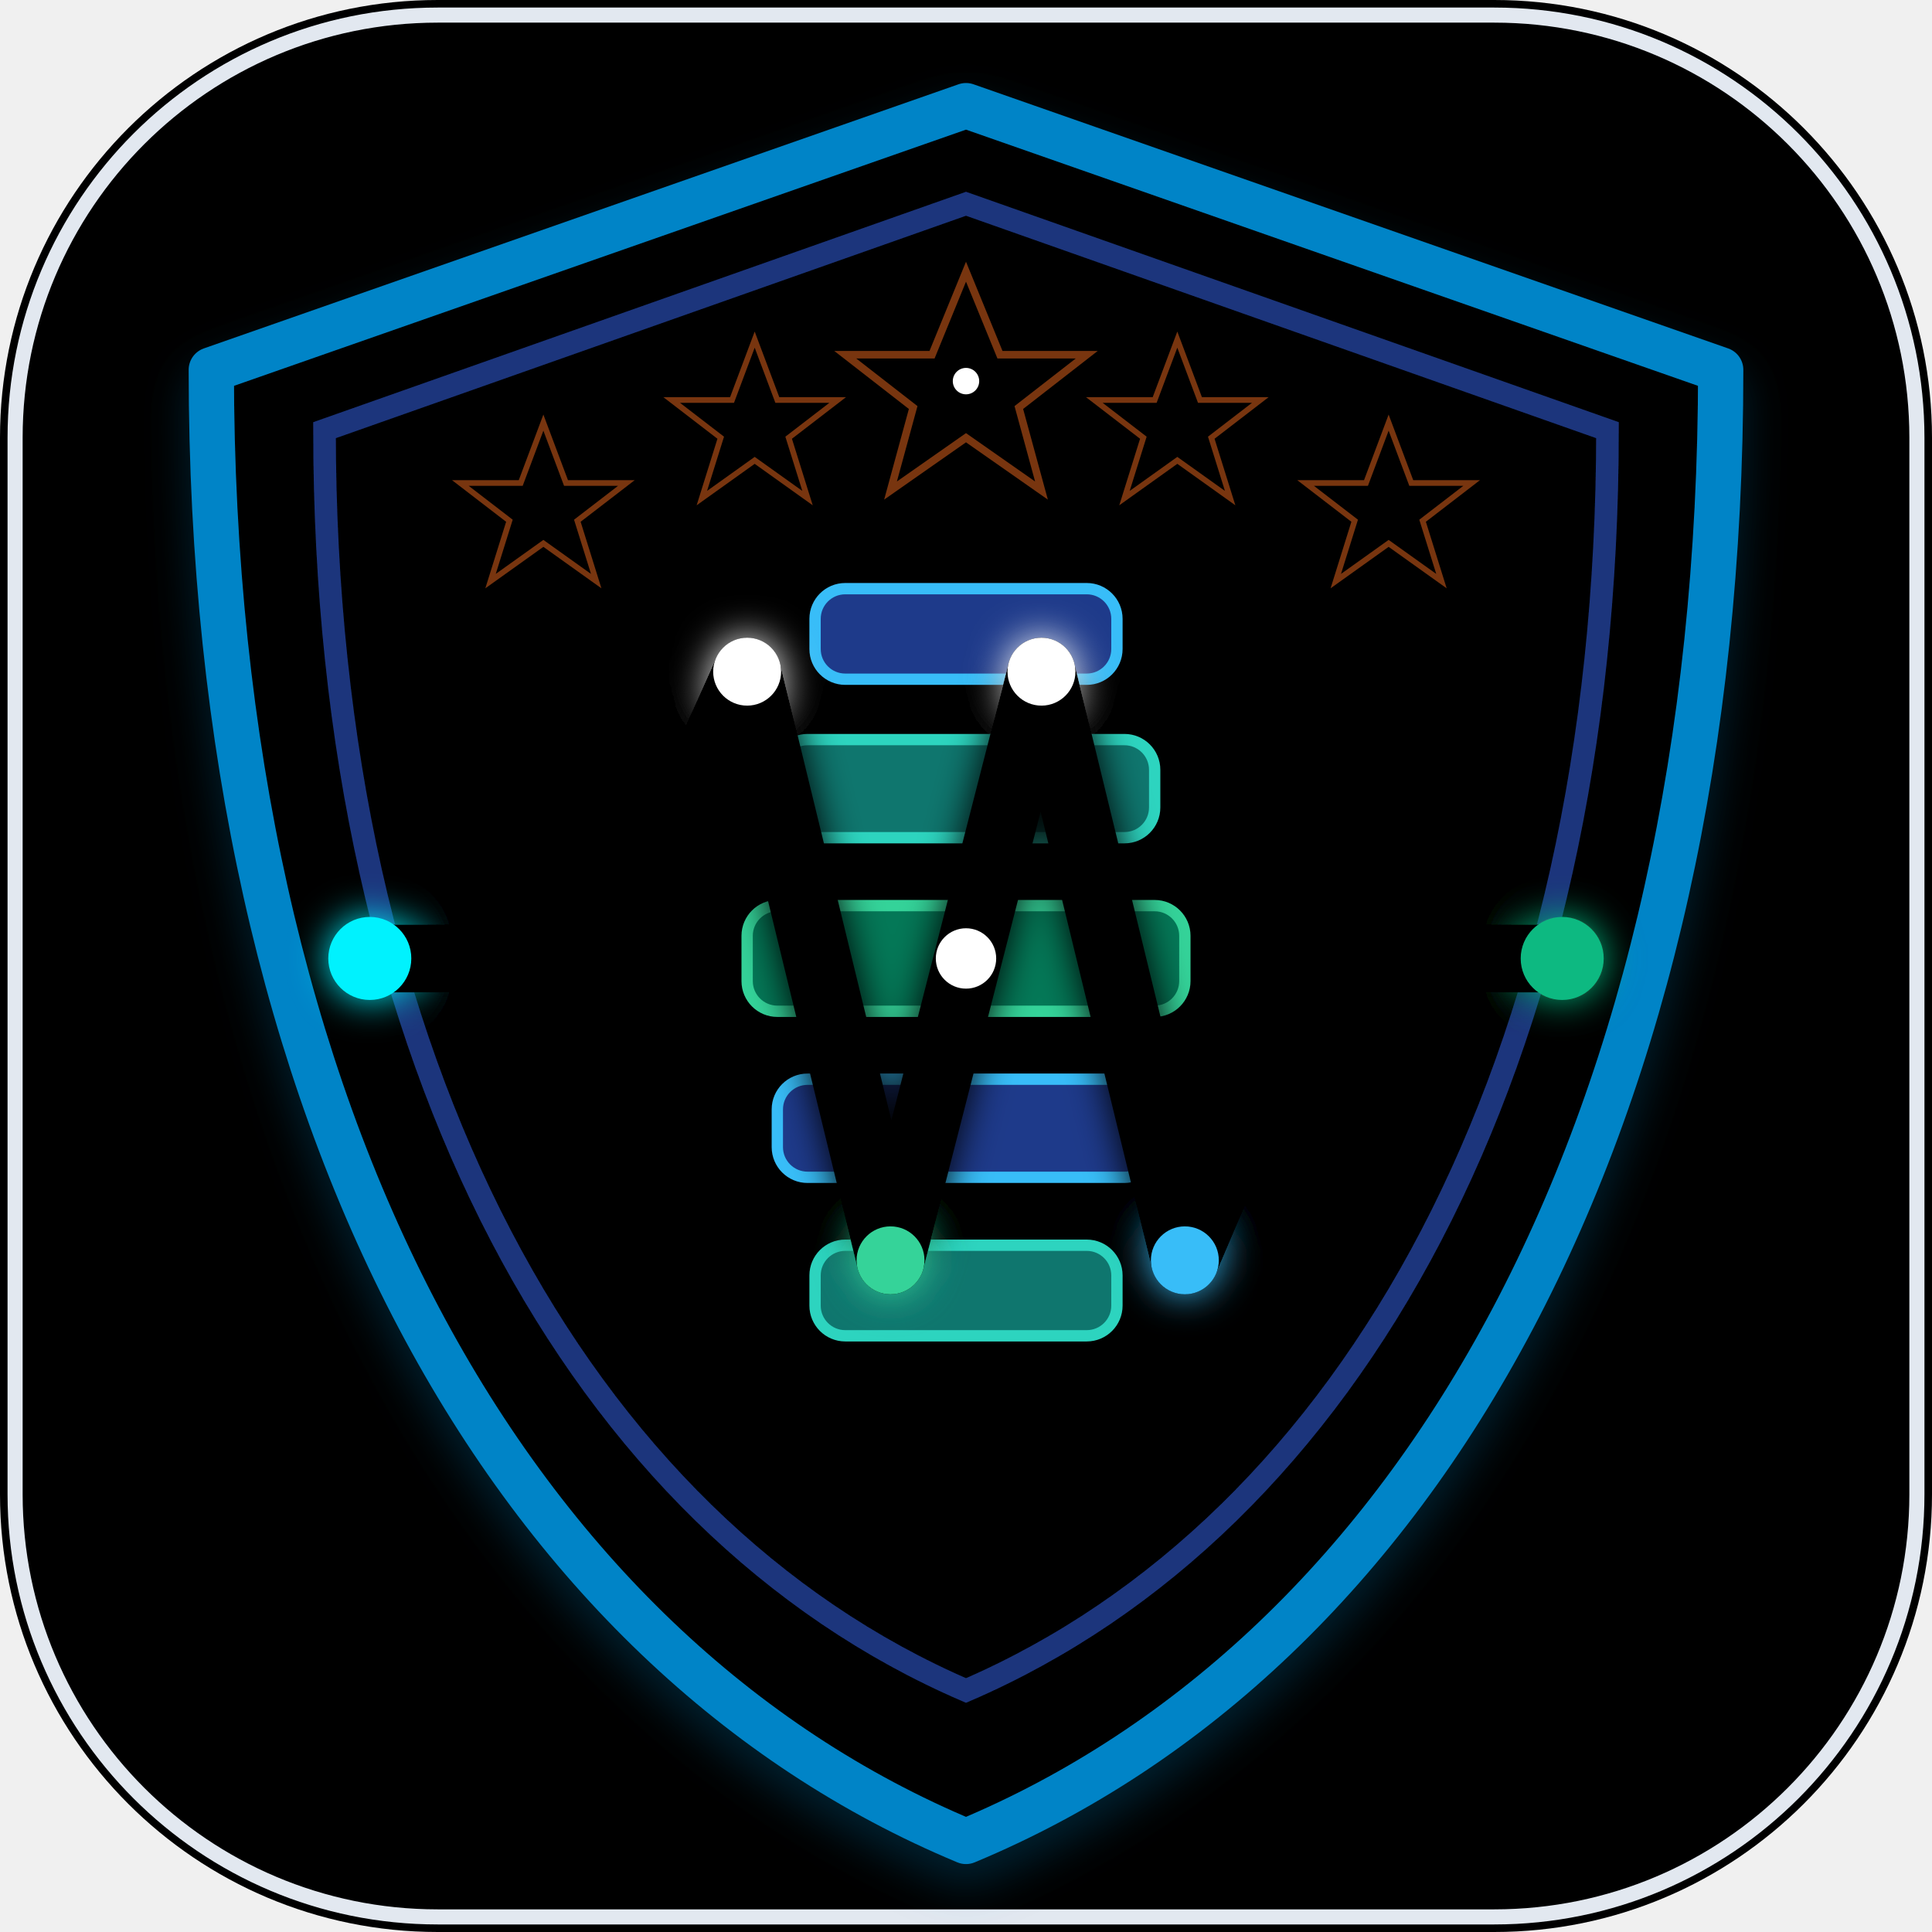
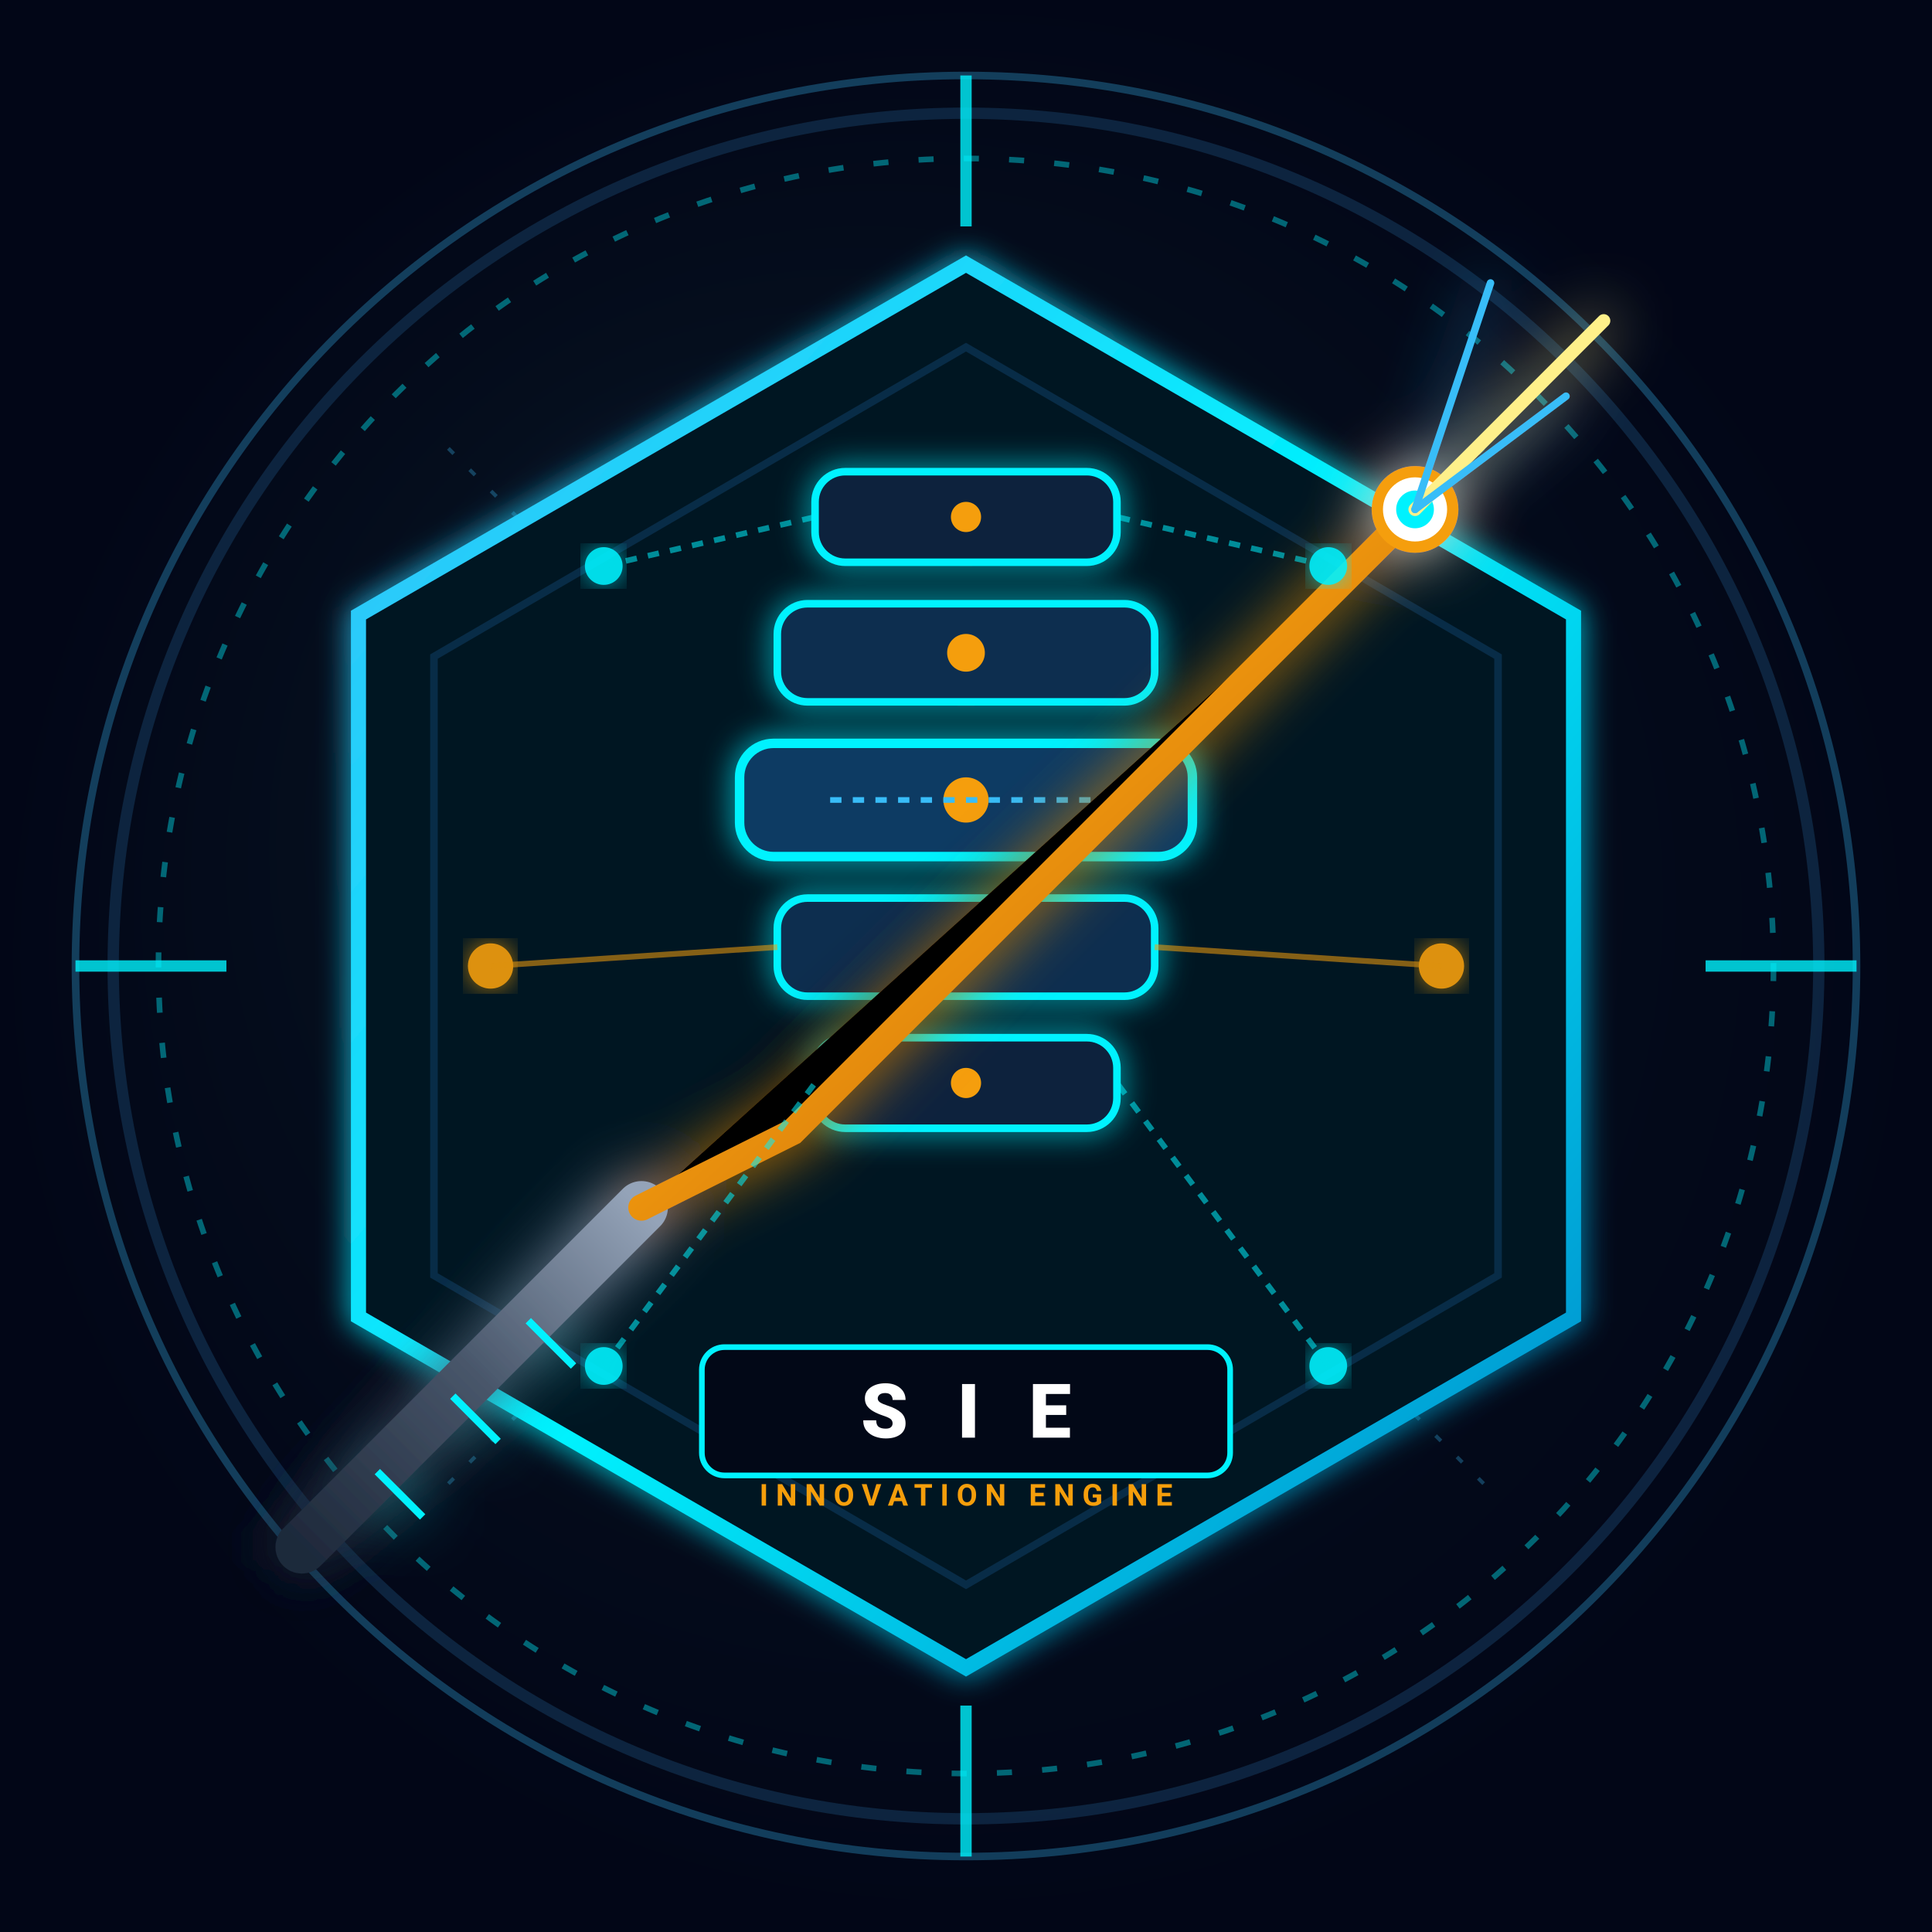
- <svg xmlns="http://www.w3.org/2000/svg" viewBox="0 0 512 512" width="100%" height="100%">
+ <svg xmlns="http://www.w3.org/2000/svg" viewBox="0 0 512 512" width="512" height="512">
  <defs>
-     <linearGradient id="whiteBg" x1="0%" y1="0%" x2="100%" y2="100%">
-       <stop offset="0%" stopColor="#ffffff" />
-       <stop offset="60%" stopColor="#f8fafc" />
-       <stop offset="100%" stopColor="#f1f5f9" />
+     <radialGradient id="bgGrad" cx="50%" cy="50%" r="50%" fx="35%" fy="35%">
+       <stop offset="0%" stop-color="#0b1e36" />
+       <stop offset="50%" stop-color="#050e1d" />
+       <stop offset="100%" stop-color="#020617" />
+     </radialGradient>
+     <linearGradient id="cyanNeon" x1="0%" y1="0%" x2="100%" y2="100%">
+       <stop offset="0%" stop-color="#38bdf8" />
+       <stop offset="50%" stop-color="#00f2fe" />
+       <stop offset="100%" stop-color="#0284c7" />
    </linearGradient>
-     <linearGradient id="deepShieldGrad" x1="0%" y1="0%" x2="100%" y2="100%">
-       <stop offset="0%" stopColor="#0b1e36" />
-       <stop offset="50%" stopColor="#0f172a" />
-       <stop offset="100%" stopColor="#030712" />
+     <linearGradient id="goldGlow" x1="0%" y1="0%" x2="100%" y2="100%">
+       <stop offset="0%" stop-color="#fef08a" />
+       <stop offset="40%" stop-color="#f59e0b" />
+       <stop offset="100%" stop-color="#b45309" />
    </linearGradient>
-     <linearGradient id="laserPulseGrad" x1="0%" y1="0%" x2="100%" y2="0%">
-       <stop offset="0%" stopColor="#00f2fe" />
-       <stop offset="50%" stopColor="#38bdf8" />
-       <stop offset="100%" stopColor="#10b981" />
+     <linearGradient id="steelGlow" x1="0%" y1="100%" x2="100%" y2="0%">
+       <stop offset="0%" stop-color="#1e293b" />
+       <stop offset="50%" stop-color="#475569" />
+       <stop offset="100%" stop-color="#94a3b8" />
    </linearGradient>
-     <linearGradient id="pureGoldGrad" x1="0%" y1="0%" x2="100%" y2="0%">
-       <stop offset="0%" stopColor="#fef08a" />
-       <stop offset="40%" stopColor="#fbbf24" />
-       <stop offset="80%" stopColor="#f59e0b" />
-       <stop offset="100%" stopColor="#d97706" />
-     </linearGradient>
-     <filter id="shieldShadow" x="-20%" y="-20%" width="140%" height="140%">
-       <feDropShadow dx="0" dy="16" stdDeviation="18" flood-color="#0f172a" flood-opacity="0.32" />
-       <feDropShadow dx="0" dy="6" stdDeviation="6" flood-color="#0284c7" flood-opacity="0.25" />
+     <filter id="laserGlow" x="-20%" y="-20%" width="140%" height="140%">
+       <feGaussianBlur stdDeviation="8" result="blur" />
+       <feMerge>
+         <feMergeNode in="blur" />
+         <feMergeNode in="SourceGraphic" />
+       </feMerge>
    </filter>
-     <filter id="pulseGlow" x="-20%" y="-20%" width="140%" height="140%">
-       <feGaussianBlur stdDeviation="5" result="glow" />
+     <filter id="softGlow" x="-10%" y="-10%" width="120%" height="120%">
+       <feGaussianBlur stdDeviation="4" result="blur" />
      <feMerge>
-         <feMergeNode in="glow" />
+         <feMergeNode in="blur" />
        <feMergeNode in="SourceGraphic" />
      </feMerge>
    </filter>
  </defs>
-   <rect width="512" height="512" rx="116" fill="url(#whiteBg)" />
-   <rect width="504" height="504" x="4" y="4" rx="112" fill="none" stroke="#e2e8f0" stroke-width="4" />
-   <g filter="url(#shieldShadow)">
-     <path d="M 256,28               L 456,98               C 456,298 376,438 256,488               C 136,438 56,298 56,98 Z" fill="url(#deepShieldGrad)" stroke="#0284c7" stroke-width="12" stroke-linejoin="round" />
-     <path d="M 256,54               L 426,114               C 426,282 358,404 256,448               C 154,404 86,282 86,114 Z" fill="none" stroke="#1e3a8a" stroke-width="6" opacity="0.9" />
+   <rect width="512" height="512" fill="url(#bgGrad)" />
+   <circle cx="256" cy="256" r="226" fill="none" stroke="#0f2b48" stroke-width="3" opacity="0.8" />
+   <circle cx="256" cy="256" r="214" fill="none" stroke="#00f2fe" stroke-width="1.5" opacity="0.4" stroke-dasharray="4,8" />
+   <circle cx="256" cy="256" r="236" fill="none" stroke="#38bdf8" stroke-width="2" opacity="0.3" />
+   <line x1="256" y1="20" x2="256" y2="60" stroke="#00f2fe" stroke-width="3" opacity="0.8" />
+   <line x1="256" y1="452" x2="256" y2="492" stroke="#00f2fe" stroke-width="3" opacity="0.8" />
+   <line x1="20" y1="256" x2="60" y2="256" stroke="#00f2fe" stroke-width="3" opacity="0.8" />
+   <line x1="452" y1="256" x2="492" y2="256" stroke="#00f2fe" stroke-width="3" opacity="0.8" />
+   <g opacity="0.3" stroke="#38bdf8" stroke-width="1">
+     <line x1="256" y1="256" x2="395" y2="117" stroke-dasharray="2,6" />
+     <line x1="256" y1="256" x2="117" y2="395" stroke-dasharray="2,6" />
+     <line x1="256" y1="256" x2="395" y2="395" stroke-dasharray="2,6" />
+     <line x1="256" y1="256" x2="117" y2="117" stroke-dasharray="2,6" />
  </g>
-   <g>
-     <rect x="216" y="156" width="80" height="24" rx="8" fill="#1e3a8a" stroke="#38bdf8" stroke-width="3" />
-     <rect x="206" y="196" width="100" height="26" rx="8" fill="#0f766e" stroke="#2dd4bf" stroke-width="3" />
-     <rect x="198" y="240" width="116" height="28" rx="8" fill="#047857" stroke="#34d399" stroke-width="3" />
-     <rect x="206" y="286" width="100" height="26" rx="8" fill="#1e3a8a" stroke="#38bdf8" stroke-width="3" />
-     <rect x="216" y="330" width="80" height="24" rx="8" fill="#0f766e" stroke="#2dd4bf" stroke-width="3" />
+   <polygon points="256,70 417,163 417,349 256,442 95,349 95,163" fill="#041224" stroke="url(#cyanNeon)" stroke-width="4" filter="url(#softGlow)" />
+   <polygon points="256,92 397,174 397,338 256,420 115,338 115,174" fill="none" stroke="#0e3a5f" stroke-width="2" opacity="0.6" />
+   <g filter="url(#softGlow)">
+     <rect x="216" y="125" width="80" height="24" rx="8" fill="#08233e" stroke="#00f2fe" stroke-width="2" />
+     <circle cx="256" cy="137" r="4" fill="#f59e0b" />
+     <rect x="206" y="160" width="100" height="26" rx="8" fill="#0c2d4f" stroke="#00f2fe" stroke-width="2" />
+     <circle cx="256" cy="173" r="5" fill="#f59e0b" />
+     <rect x="196" y="197" width="120" height="30" rx="9" fill="#0e3a64" stroke="#00f2fe" stroke-width="2.5" />
+     <circle cx="256" cy="212" r="6" fill="#f59e0b" />
+     <line x1="220" y1="212" x2="292" y2="212" stroke="#38bdf8" stroke-width="1.5" stroke-dasharray="3,3" />
+     <rect x="206" y="238" width="100" height="26" rx="8" fill="#0c2d4f" stroke="#00f2fe" stroke-width="2" />
+     <circle cx="256" cy="251" r="5" fill="#f59e0b" />
+     <rect x="216" y="275" width="80" height="24" rx="8" fill="#08233e" stroke="#00f2fe" stroke-width="2" />
+     <circle cx="256" cy="287" r="4" fill="#f59e0b" />
  </g>
-   <g filter="url(#pulseGlow)">
-     <path d="M 98,254               L 164,254               L 198,178               L 236,334               L 276,178               L 314,334               L 348,254               L 414,254" fill="none" stroke="url(#laserPulseGrad)" stroke-width="18" stroke-linecap="round" stroke-linejoin="round" />
-     <circle cx="98" cy="254" r="11" fill="#00f2fe" />
-     <circle cx="414" cy="254" r="11" fill="#10b981" />
-     <circle cx="198" cy="178" r="9" fill="#ffffff" />
-     <circle cx="276" cy="178" r="9" fill="#ffffff" />
-     <circle cx="236" cy="334" r="9" fill="#34d399" />
-     <circle cx="314" cy="334" r="9" fill="#38bdf8" />
+   <g filter="url(#laserGlow)">
+     <path d="M 80,410 L 170,320" stroke="url(#steelGlow)" stroke-width="14" stroke-linecap="round" />
+     <line x1="100" y1="390" x2="112" y2="402" stroke="#00f2fe" stroke-width="2" />
+     <line x1="120" y1="370" x2="132" y2="382" stroke="#00f2fe" stroke-width="2" />
+     <line x1="140" y1="350" x2="152" y2="362" stroke="#00f2fe" stroke-width="2" />
+     <path d="M 170,320 L 210,300 L 375,135" stroke="url(#goldGlow)" stroke-width="7" stroke-linecap="round" />
+     <circle cx="375" cy="135" r="10" fill="#ffffff" stroke="#f59e0b" stroke-width="3" />
+     <circle cx="375" cy="135" r="5" fill="#00f2fe" />
+     <line x1="375" y1="135" x2="425" y2="85" stroke="#fef08a" stroke-width="3.5" stroke-linecap="round" />
+     <line x1="375" y1="135" x2="415" y2="105" stroke="#38bdf8" stroke-width="2" stroke-linecap="round" />
+     <line x1="375" y1="135" x2="395" y2="75" stroke="#38bdf8" stroke-width="2" stroke-linecap="round" />
  </g>
-   <g>
-     <polygon points="144,112 150,128 166,128 153,138 158,154 144,144 130,154 135,138 122,128 138,128" fill="url(#pureGoldGrad)" stroke="#78350f" stroke-width="1.5" />
-     <polygon points="200,90 206,106 222,106 209,116 214,132 200,122 186,132 191,116 178,106 194,106" fill="url(#pureGoldGrad)" stroke="#78350f" stroke-width="1.5" />
-     <polygon points="256,72 265,94 288,94 270,108 276,130 256,116 236,130 242,108 224,94 247,94" fill="url(#pureGoldGrad)" stroke="#78350f" stroke-width="2" />
-     <circle cx="256" cy="101" r="3.5" fill="#ffffff" />
-     <polygon points="312,90 318,106 334,106 321,116 326,132 312,122 298,132 303,116 290,106 306,106" fill="url(#pureGoldGrad)" stroke="#78350f" stroke-width="1.5" />
-     <polygon points="368,112 374,128 390,128 377,138 382,154 368,144 354,154 359,138 346,128 362,128" fill="url(#pureGoldGrad)" stroke="#78350f" stroke-width="1.5" />
+   <g fill="#00f2fe" opacity="0.9">
+     <circle cx="160" cy="150" r="5" fill="#00f2fe" filter="url(#softGlow)" />
+     <circle cx="352" cy="150" r="5" fill="#00f2fe" filter="url(#softGlow)" />
+     <circle cx="130" cy="256" r="6" fill="#f59e0b" filter="url(#softGlow)" />
+     <circle cx="382" cy="256" r="6" fill="#f59e0b" filter="url(#softGlow)" />
+     <circle cx="160" cy="362" r="5" fill="#00f2fe" filter="url(#softGlow)" />
+     <circle cx="352" cy="362" r="5" fill="#00f2fe" filter="url(#softGlow)" />
+     <line x1="160" y1="150" x2="216" y2="137" stroke="#00f2fe" stroke-width="1.5" stroke-dasharray="3,3" opacity="0.6" />
+     <line x1="352" y1="150" x2="296" y2="137" stroke="#00f2fe" stroke-width="1.5" stroke-dasharray="3,3" opacity="0.6" />
+     <line x1="130" y1="256" x2="206" y2="251" stroke="#f59e0b" stroke-width="1.5" opacity="0.6" />
+     <line x1="382" y1="256" x2="306" y2="251" stroke="#f59e0b" stroke-width="1.5" opacity="0.6" />
+     <line x1="160" y1="362" x2="216" y2="287" stroke="#00f2fe" stroke-width="1.5" stroke-dasharray="3,3" opacity="0.6" />
+     <line x1="352" y1="362" x2="296" y2="287" stroke="#00f2fe" stroke-width="1.5" stroke-dasharray="3,3" opacity="0.6" />
  </g>
-   <circle cx="256" cy="254" r="8" fill="#ffffff" />
+   <g transform="translate(256, 375)">
+     <rect x="-70" y="-18" width="140" height="34" rx="6" fill="#020817" stroke="#00f2fe" stroke-width="1.5" />
+     <text x="0" y="6" text-anchor="middle" fill="#ffffff" font-family="-apple-system, BlinkMacSystemFont, 'Segoe UI', Roboto, 'JetBrains Mono', monospace" font-size="20" font-weight="900" letter-spacing="4">
+       S I E
+     </text>
+     <text x="0" y="24" text-anchor="middle" fill="#f59e0b" font-family="-apple-system, BlinkMacSystemFont, 'Segoe UI', Roboto, 'JetBrains Mono', monospace" font-size="8" font-weight="700" letter-spacing="2">
+       INNOVATION ENGINE
+     </text>
+   </g>
</svg>
